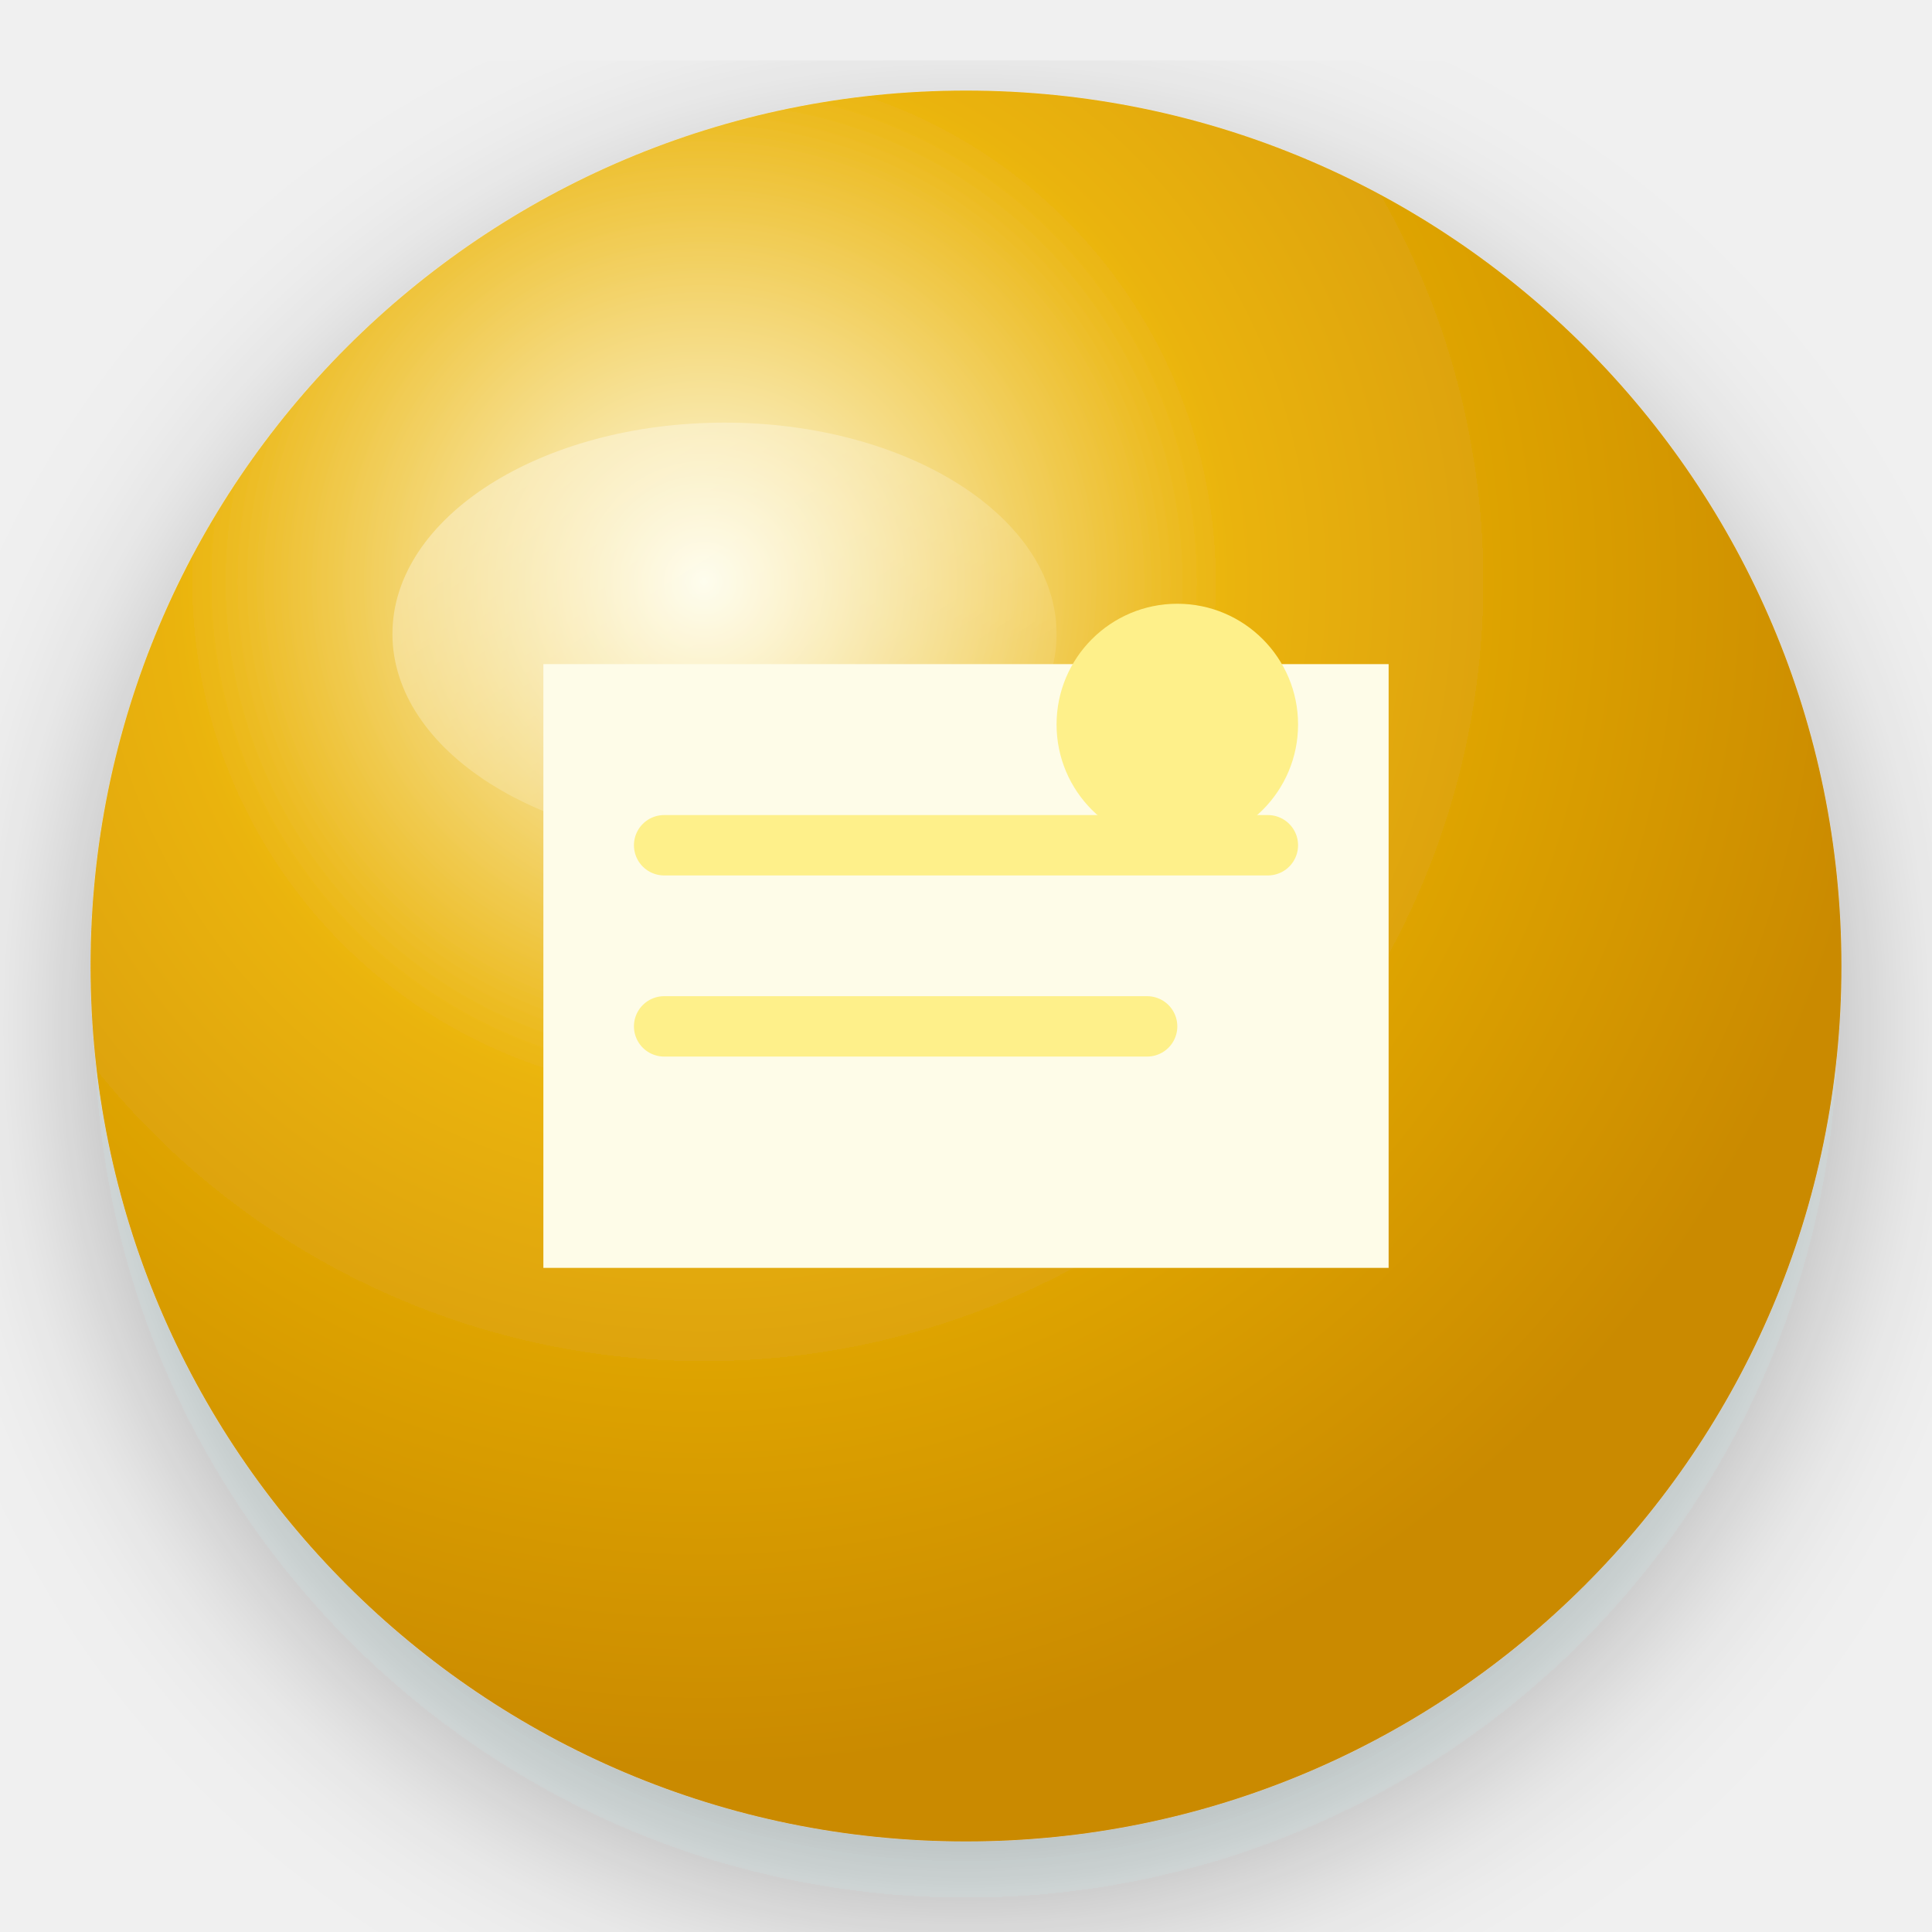
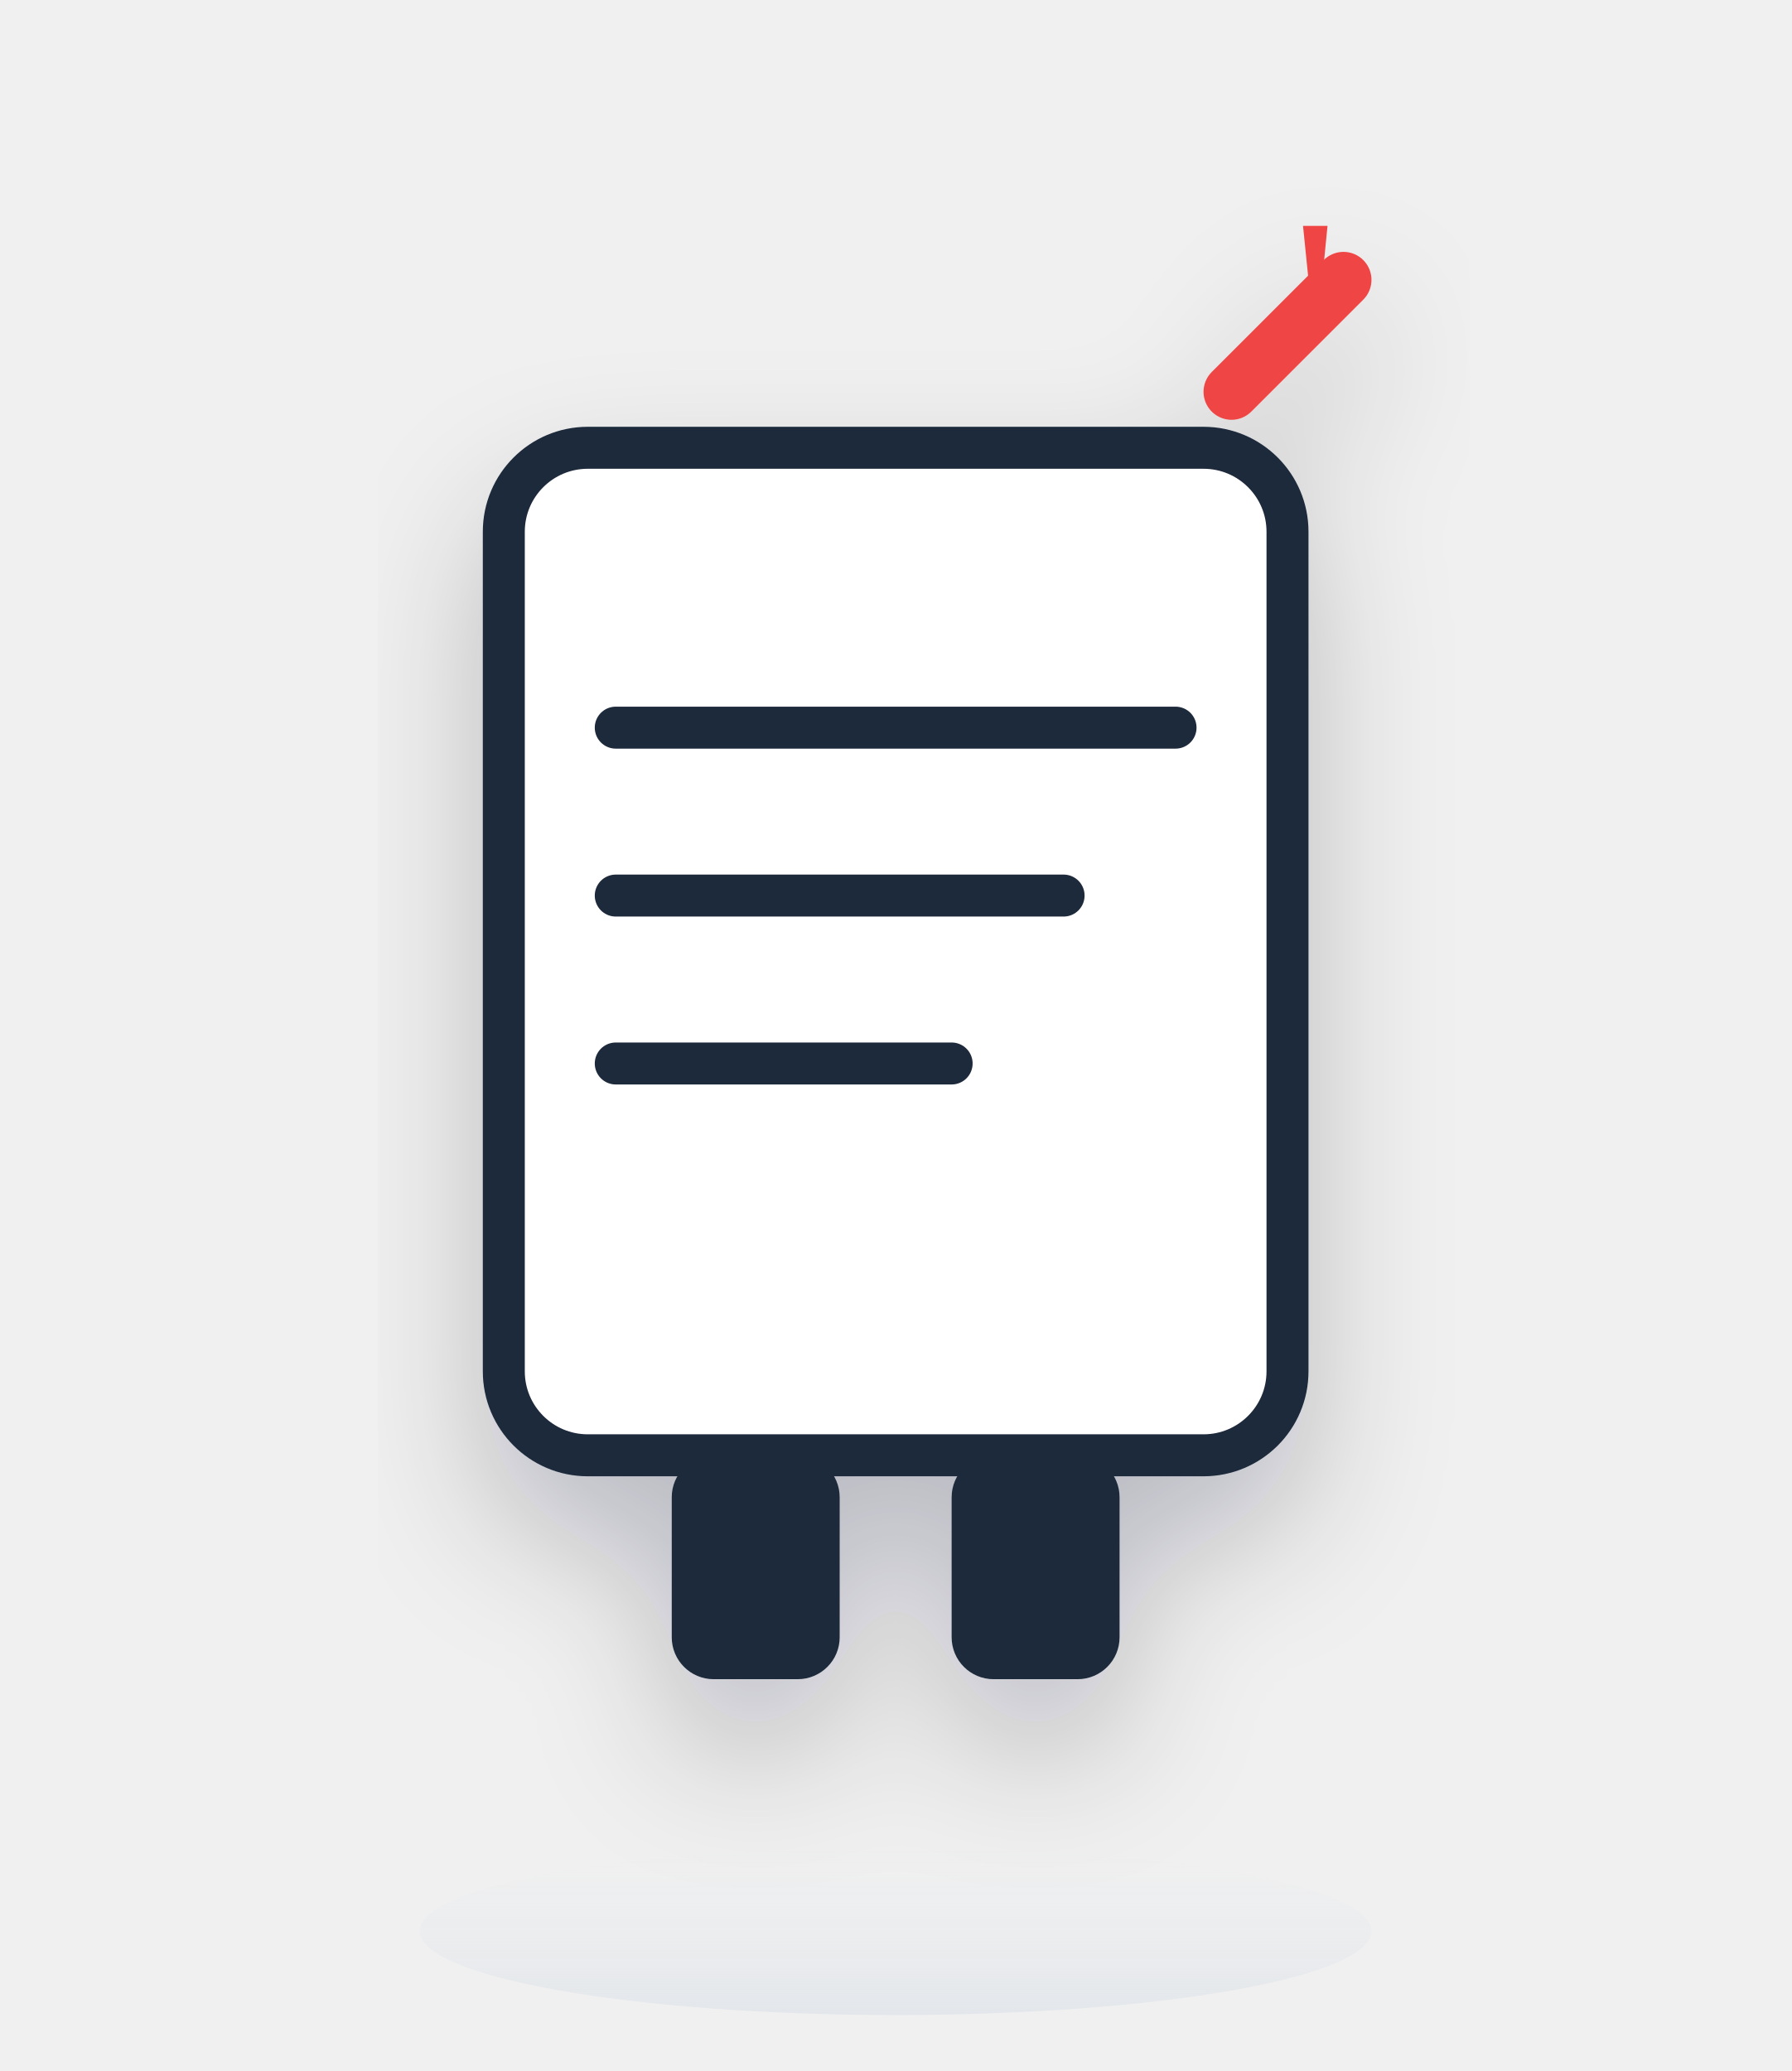
- <svg xmlns="http://www.w3.org/2000/svg" viewBox="0 0 128 128" role="img" aria-hidden="true">
+ <svg xmlns="http://www.w3.org/2000/svg" viewBox="0 0 128 148" role="img" aria-hidden="true">
  <defs>
-     <radialGradient id="sphere" cx="35%" cy="28%" r="68%">
-       <stop offset="0%" stop-color="#fefce8" />
-       <stop offset="45%" stop-color="#eab308" />
-       <stop offset="100%" stop-color="#ca8a04" />
-     </radialGradient>
-     <filter id="depth" x="-20%" y="-20%" width="140%" height="140%">
-       <feDropShadow dx="0" dy="4" stdDeviation="6" flood-color="#0f172a" flood-opacity="0.28" />
+     <filter id="charShadow" x="-15%" y="-10%" width="130%" height="130%">
+       <feDropShadow dx="0" dy="5" stdDeviation="5" flood-color="#0f172a" flood-opacity="0.22" />
    </filter>
-     <linearGradient id="shine" x1="0" y1="0" x2="1" y2="1">
-       <stop offset="0%" stop-color="#ffffff" stop-opacity="0.55" />
-       <stop offset="100%" stop-color="#ffffff" stop-opacity="0" />
+     <linearGradient id="floor" x1="0" y1="0" x2="0" y2="1">
+       <stop offset="0%" stop-color="#e2e8f0" stop-opacity="0" />
+       <stop offset="100%" stop-color="#cbd5e1" stop-opacity="0.35" />
    </linearGradient>
  </defs>
-   <circle cx="64" cy="64" r="58" fill="url(#sphere)" filter="url(#depth)" />
-   <ellipse cx="48" cy="42" rx="22" ry="14" fill="url(#shine)" opacity="0.75" />
-   <path d="M36 44 H92 V84 H36 Z" fill="#fefce8" />
-   <path d="M44 56 H84 M44 68 H76" stroke="#fef08a" stroke-width="4" stroke-linecap="round" />
-   <circle cx="78" cy="48" r="8" fill="#fef08a" />
+   <ellipse cx="64" cy="138" rx="34" ry="6" fill="url(#floor)" />
+   <g filter="url(#charShadow)">
+     <rect x="36" y="32" width="56" height="72" rx="6" fill="#ffffff" stroke="#1e293b" stroke-width="3" />
+     <path d="M44 52 H84 M44 64 H76 M44 76 H68" stroke="#1e293b" stroke-width="3" stroke-linecap="round" />
+     <path d="M88 28 L96 20" stroke="#ef4444" stroke-width="4" stroke-linecap="round" />
+     <text x="92" y="24" font-size="12" font-weight="bold" fill="#ef4444">!</text>
+     <rect x="48" y="104" width="12" height="16" rx="3" fill="#1e293b" />
+     <rect x="68" y="104" width="12" height="16" rx="3" fill="#1e293b" />
+   </g>
</svg>
